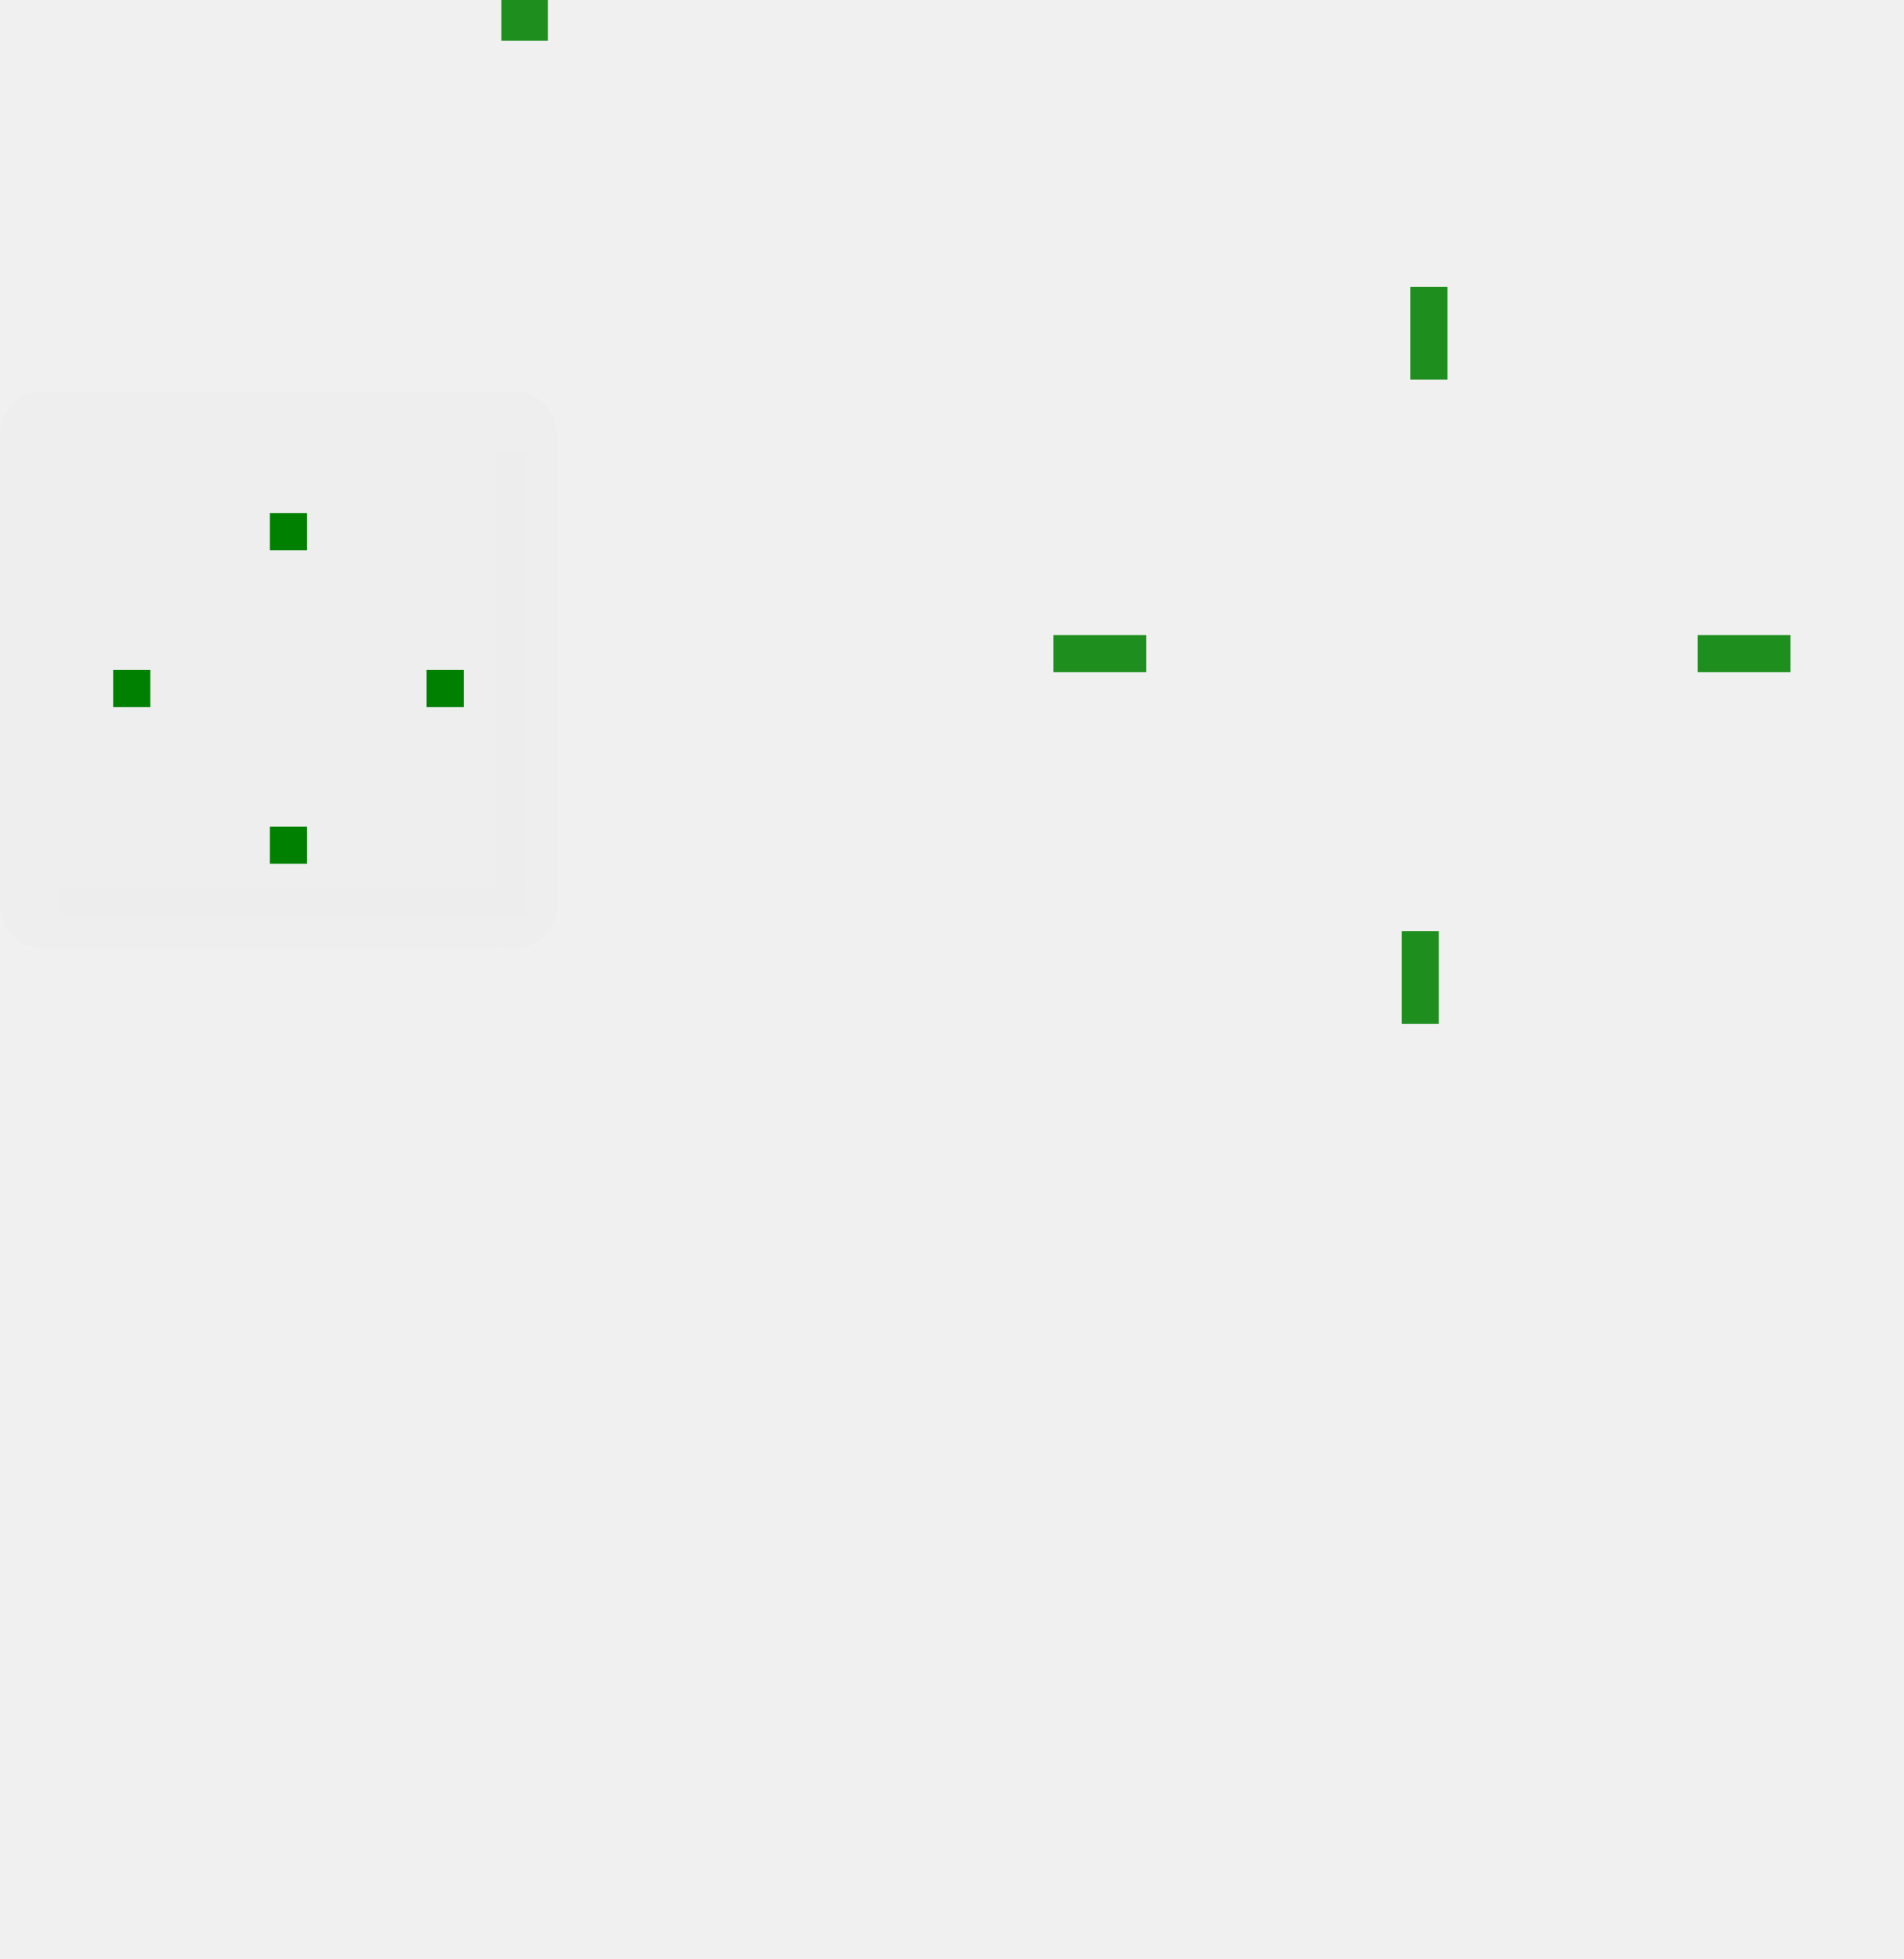
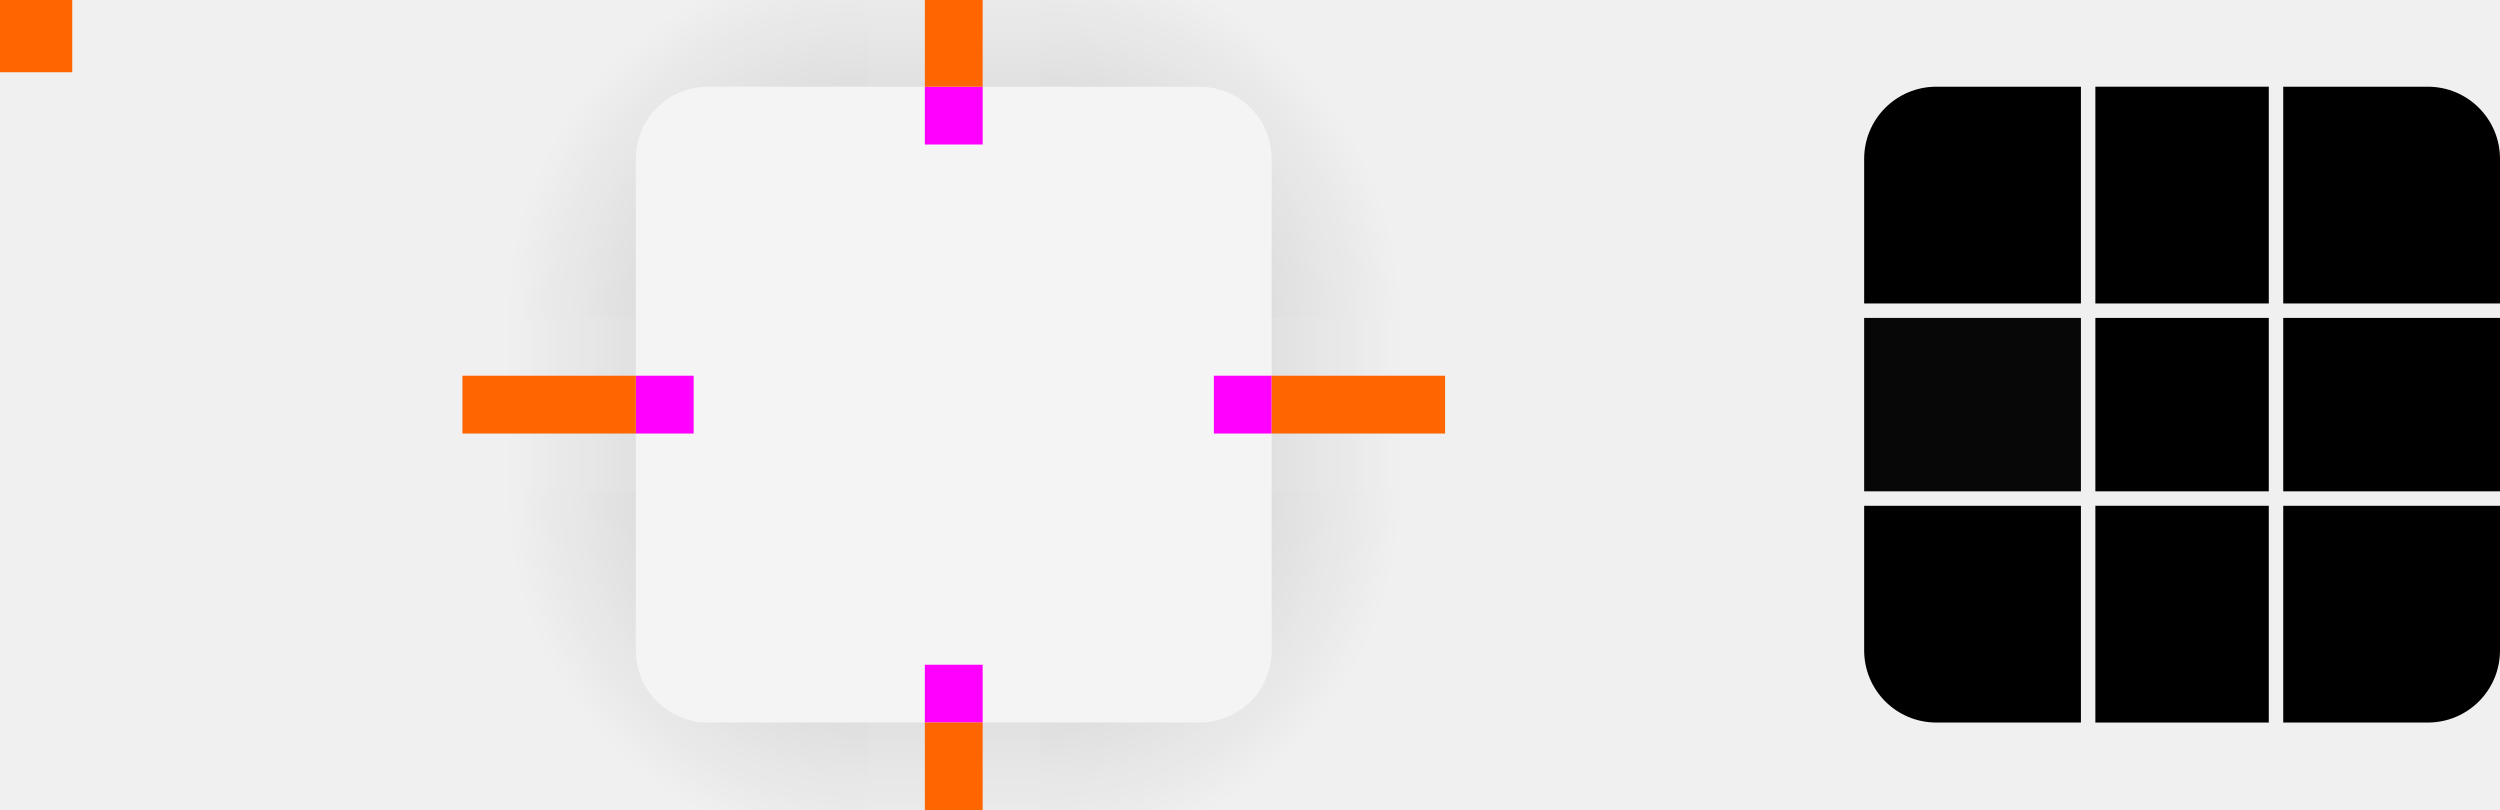
- <svg xmlns="http://www.w3.org/2000/svg" width="164pt" height="168.751pt" id="svg2" version="1.1">
-   <defs id="defs4" />
-   <g id="layer1">
-     <rect id="hint-tile-center" transform="translate(57.5934, 0)" fill="#008000" opacity="0.875" width="4pt" height="3.5pt" />
-     <g id="shadow-center" transform="translate(-253.363, 2.5533)" fill="none">
-       <path id="path3642" transform="matrix(0.315703 0 0 0.315703 0.197314 0.197314)" fill="#000000" fill-opacity="0" d="M0 0L0 62L62 62L62 2.66454e-15Z" />
-     </g>
-     <rect id="shadow-hint-right-margin" transform="translate(195, 72.9391)" fill="#008000" opacity="0.875" width="8pt" height="3.2pt" />
-     <rect id="shadow-hint-bottom-margin" transform="translate(161, 106.939)" fill="#008000" opacity="0.875" width="3.2pt" height="8pt" />
-     <rect id="shadow-hint-left-margin" transform="translate(121, 72.9391)" fill="#008000" opacity="0.875" width="8pt" height="3.2pt" />
-     <rect id="shadow-hint-top-margin" transform="translate(162, 32.9391)" fill="#008000" opacity="0.875" width="3.2pt" height="8pt" />
-     <g id="topright" transform="translate(56.375, 44.3141)" fill="none">
-       <path id="path3402" transform="translate(0.625, 1.625)" d="M0 0L0 6L6 6L6 4C6 1.784 4.216 2e-5 2 2e-5Z" fill-opacity="0.667" fill="#ececec" />
-       <path id="path3984" transform="translate(0.625, 0.625)" d="M0 0L0 1L2 1C4.216 1 6 2.784 6 5L6 7L7 7L7 5C7 2.23 4.77 0 2 0Z" fill-opacity="0.667" fill="#ececec" />
-     </g>
-     <rect id="center" width="40pt" height="40pt" fill-opacity="0.667" fill="#ececec" transform="translate(7, 51.9391)" />
-     <g id="right" transform="translate(56.375, 51.3141)" fill="none">
-       <path id="path4172" transform="translate(0.62502, 0.625)" d="M6 50L6 0L0 0L0 50Z" fill-opacity="0.667" fill="#ececec" />
-       <path id="path4058" transform="translate(6.625, 0.625)" d="M1 50L1 0L0 0L0 50Z" fill-opacity="0.667" fill="#ececec" />
-       <path id="path4064" transform="translate(0.625, 0.625)" d="M1 50L1 0L0 0L0 50Z" fill-opacity="0" fill="#ffffff" />
-     </g>
-     <g id="topleft" transform="translate(-0.625, 44.3141)" fill="none">
-       <path id="path4189" transform="matrix(-1 0 0 1 7.625 1.625)" d="M0 0L0 6L6 6L6 4C6 1.784 4.216 2e-5 2 2e-5Z" fill-opacity="0.667" fill="#ececec" />
-       <path id="path4191" transform="matrix(-1 0 0 1 7.625 0.625)" d="M0 0L0 1L2 1C4.216 1 6 2.784 6 5L6 7L7 7L7 5C7 2.23 4.77 0 2 0Z" fill-opacity="0.667" fill="#ececec" />
-     </g>
-     <g id="left" transform="translate(-0.625, 51.3141)" fill="none">
-       <path id="path4203" transform="matrix(-1 0 0 1 7.62498 0.625)" d="M6 50L6 0L0 0L0 50Z" fill-opacity="0.667" fill="#ececec" />
-       <path id="path4197" transform="matrix(-1 0 0 1 1.625 0.625)" d="M1 50L1 0L0 0L0 50Z" fill-opacity="0.667" fill="#ececec" />
-       <path id="path4201" transform="matrix(-1 0 0 1 7.625 0.625)" d="M1 50L1 0L0 0L0 50Z" fill-opacity="0" fill="#ffffff" />
-     </g>
-     <g id="bottomright" transform="translate(56.375, 101.314)" fill="none">
-       <path id="path4207" transform="matrix(1 0 0 -1 0.625 6.625)" d="M0 0L0 6L6 6L6 4C6 1.784 4.216 2e-5 2 2e-5Z" fill-opacity="0.667" fill="#ececec" />
-       <path id="path4209" transform="matrix(1 0 0 -1 0.625 7.625)" d="M0 0L0 1L2 1C4.216 1 6 2.784 6 5L6 7L7 7L7 5C7 2.23 4.77 0 2 0Z" fill-opacity="0.667" fill="#ececec" />
-     </g>
-     <g id="bottomleft" transform="translate(-0.625, 101.314)" fill="none">
-       <path id="path4215" transform="matrix(-1 0 0 -1 7.625 6.625)" d="M0 0L0 6L6 6L6 4C6 1.784 4.216 2e-5 2 2e-5Z" fill-opacity="0.667" fill="#ececec" />
-       <path id="path4217" transform="matrix(-1 0 0 -1 7.625 7.625)" d="M0 0L0 1L2 1C4.216 1 6 2.784 6 5L6 7L7 7L7 5C7 2.23 4.77 0 2 0Z" fill-opacity="0.667" fill="#ececec" />
-     </g>
-     <g id="bottom" transform="translate(6.375, 101.314)" fill="none">
-       <path id="path4229" transform="matrix(0 1 -1 0 50.625 0.62502)" d="M6 50L6 0L0 0L0 50Z" fill-opacity="0.667" fill="#ececec" />
-       <path id="path4223" transform="matrix(0 1 -1 0 50.625 6.625)" d="M1 50L1 0L0 0L0 50Z" fill-opacity="0.667" fill="#ececec" />
-       <path id="path4227" transform="matrix(0 1 -1 0 50.625 0.625)" d="M1 50L1 0L0 0L0 50Z" fill-opacity="0" fill="#ffffff" />
-     </g>
-     <g id="top" transform="translate(6.375, 44.3141)" fill="none">
-       <path id="path4239" transform="matrix(0 -1 -1 0 50.625 7.62498)" d="M6 50L6 0L0 0L0 50Z" fill-opacity="0.667" fill="#ececec" />
-       <path id="path4233" transform="matrix(0 -1 -1 0 50.625 1.625)" d="M1 50L1 0L0 0L0 50Z" fill-opacity="0.667" fill="#ececec" />
-       <path id="path4237" transform="matrix(0 -1 -1 0 50.625 7.625)" d="M1 50L1 0L0 0L0 50Z" fill-opacity="0" fill="#ffffff" />
-     </g>
-     <rect id="hint-top-margin" transform="translate(31, 58.9391)" fill="#008000" width="3.2pt" height="3.2pt" />
-     <rect id="hint-bottom-margin" transform="translate(31, 94.9391)" fill="#008000" width="3.2pt" height="3.2pt" />
-     <rect id="hint-left-margin" transform="translate(13, 76.9391)" fill="#008000" width="3.2pt" height="3.2pt" />
-     <rect id="hint-right-margin" transform="translate(49, 76.9391)" fill="#008000" width="3.2pt" height="3.2pt" />
+ <svg xmlns="http://www.w3.org/2000/svg" xmlns:xlink="http://www.w3.org/1999/xlink" width="173" height="56" version="1.1" viewBox="0 0 173 56" id="svg200">
+   <defs id="defs24">
+     <style id="current-color-scheme" type="text/css">.ColorScheme-Text {
+         color:#31363b;
+         stop-color:#31363b;
+       }
+       .ColorScheme-Background {
+         color:#eff0f1;
+         stop-color:#eff0f1;
+       }
+       .ColorScheme-Highlight {
+         color:#3daee9;
+         stop-color:#3daee9;
+       }
+       .ColorScheme-ViewText {
+         color:#31363b;
+         stop-color:#31363b;
+       }
+       .ColorScheme-ViewBackground {
+         color:#fcfcfc;
+         stop-color:#fcfcfc;
+       }
+       .ColorScheme-ViewHover {
+         color:#93cee9;
+         stop-color:#93cee9;
+       }
+       .ColorScheme-ViewFocus{
+         color:#3daee9;
+         stop-color:#3daee9;
+       }
+       .ColorScheme-ButtonText {
+         color:#31363b;
+         stop-color:#31363b;
+       }
+       .ColorScheme-ButtonBackground {
+         color:#eff0f1;
+         stop-color:#eff0f1;
+       }
+       .ColorScheme-ButtonHover {
+         color:#93cee9;
+         stop-color:#93cee9;
+       }
+       .ColorScheme-ButtonFocus{
+         color:#3daee9;
+         stop-color:#3daee9;
+       }</style>
+     <radialGradient id="b" cx="54.25" cy="945.11" r="6" gradientTransform="matrix(2.1666e-7,1,-0.99999,2.1665e-7,1058.1,-6.2502)" gradientUnits="userSpaceOnUse" xlink:href="#a" />
+     <radialGradient id="c" cx="7.643" cy="950.36" r="6" gradientTransform="rotate(-179.9999,40.32089,499.18)" gradientUnits="userSpaceOnUse" xlink:href="#a" />
+     <radialGradient id="d" cx="53.893" cy="911.76" r="6" gradientTransform="translate(59.107,-903.77)" gradientUnits="userSpaceOnUse" xlink:href="#a" />
+     <radialGradient id="e" cx="22.2" cy="913.97" r="6" gradientTransform="rotate(-90.00001,-405.39,435.5899)" gradientUnits="userSpaceOnUse" xlink:href="#a" />
+     <linearGradient id="f" x1="55" x2="61" y1="932.36" y2="932.36" gradientUnits="userSpaceOnUse" xlink:href="#a" />
+     <linearGradient id="a">
+       <stop stop-opacity=".667" offset="0" id="stop8" />
+       <stop stop-opacity="0" offset="1" id="stop10" />
+     </linearGradient>
+     <linearGradient id="g" x1="-15" x2="-9" y1="932.36" y2="932.36" gradientUnits="userSpaceOnUse" xlink:href="#a" />
+     <linearGradient id="i" x1="51" x2="51" y1="48" y2="54" gradientTransform="translate(58)" gradientUnits="userSpaceOnUse" xlink:href="#a" />
+     <linearGradient id="h" x1="55" x2="61" y1="44" y2="44" gradientUnits="userSpaceOnUse" xlink:href="#a" />
+     <linearGradient id="k" x1="19" x2="19" y1="48" y2="54" gradientTransform="translate(58)" gradientUnits="userSpaceOnUse" xlink:href="#a" />
+     <linearGradient id="j" x1="15" x2="9" y1="44" y2="44" gradientUnits="userSpaceOnUse" xlink:href="#a" />
+     <linearGradient id="l" x1="952.36" x2="958.36" y1="-35" y2="-35" gradientUnits="userSpaceOnUse" xlink:href="#a" />
+     <linearGradient id="n" x1="55" x2="61" y1="12" y2="12" gradientUnits="userSpaceOnUse" xlink:href="#a" />
+     <linearGradient id="m" x1="51" x2="51" y1="8" y2="2" gradientTransform="translate(58)" gradientUnits="userSpaceOnUse" xlink:href="#a" />
+     <linearGradient id="p" x1="15" x2="9" y1="12" y2="12" gradientUnits="userSpaceOnUse" xlink:href="#a" />
+     <linearGradient id="o" x1="19" x2="19" y1="8" y2="2" gradientTransform="translate(58)" gradientUnits="userSpaceOnUse" xlink:href="#a" />
+     <linearGradient id="q" x1="-912.36" x2="-906.36" y1="-35" y2="-35" gradientUnits="userSpaceOnUse" xlink:href="#a" />
+     <radialGradient xlink:href="#linearGradient4270" id="radialGradient1033" cx="77" cy="12" fx="77" fy="12" r="6" gradientUnits="userSpaceOnUse" gradientTransform="matrix(-3.5113632e-7,-1.833333,1.833333,-3.5113629e-7,55.00006,153.1667)" />
+     <linearGradient id="linearGradient4270">
+       <stop id="stop4272" offset="0" style="stop-color:#000000;stop-opacity:0.667" />
+       <stop id="stop4274" offset="1" style="stop-color:#000000;stop-opacity:0;" />
+     </linearGradient>
+     <radialGradient xlink:href="#linearGradient4270" id="radialGradient984" cx="77" cy="12" fx="77" fy="12" r="6" gradientUnits="userSpaceOnUse" gradientTransform="matrix(-3.5113632e-7,-1.833333,1.833333,-3.5113629e-7,55.00006,153.1667)" />
+     <radialGradient xlink:href="#linearGradient4270" id="radialGradient992" cx="77" cy="12" fx="77" fy="12" r="6" gradientUnits="userSpaceOnUse" gradientTransform="matrix(-3.5113632e-7,-1.833333,1.833333,-3.5113629e-7,55.00006,153.1667)" />
+     <radialGradient xlink:href="#linearGradient4270" id="radialGradient1000" cx="77" cy="12" fx="77" fy="12" r="6" gradientUnits="userSpaceOnUse" gradientTransform="matrix(-3.5113632e-7,-1.833333,1.833333,-3.5113629e-7,55.00006,153.1667)" />
+     <radialGradient xlink:href="#linearGradient4270" id="radialGradient1029" cx="77" cy="12" fx="77" fy="12" r="6" gradientUnits="userSpaceOnUse" gradientTransform="matrix(-3.5113632e-7,-1.833333,1.833333,-3.5113629e-7,55.00006,153.1667)" />
+     <linearGradient xlink:href="#linearGradient4270" id="linearGradient4950" gradientUnits="userSpaceOnUse" x1="49" y1="932.362" x2="61.471" y2="932.362" gradientTransform="matrix(0.8571447,0,0,1,8.99988,0)" />
+     <linearGradient xlink:href="#linearGradient4270" id="linearGradient4948" gradientUnits="userSpaceOnUse" x1="-21" y1="932.362" x2="-8.505" y2="932.362" gradientTransform="matrix(0.857143,0,0,1,-0.9999993,0)" />
+     <linearGradient xlink:href="#linearGradient4270" id="linearGradient4934" gradientUnits="userSpaceOnUse" x1="946.362" y1="-35" x2="958.862" y2="-35" gradientTransform="matrix(0.857139,0,0,1,137.1983,0)" />
+     <linearGradient xlink:href="#linearGradient4270" id="linearGradient4920" gradientUnits="userSpaceOnUse" x1="-918.362" y1="-35" x2="-905.862" y2="-35" gradientTransform="matrix(1.285728,0,0,1,264.4017,0)" />
+     <radialGradient xlink:href="#linearGradient4270" id="radialGradient2055" cx="60" cy="-42" fx="60" fy="-42" r="14" gradientUnits="userSpaceOnUse" gradientTransform="matrix(0,-1.785714,1.785714,0,135,129.1429)" />
+     <radialGradient xlink:href="#linearGradient4270" id="radialGradient2066" gradientUnits="userSpaceOnUse" gradientTransform="matrix(0,-1.785714,-1.785714,0,-3,129.1429)" cx="60" cy="-42" fx="60" fy="-42" r="14" />
+     <radialGradient xlink:href="#linearGradient4270" id="radialGradient2072" gradientUnits="userSpaceOnUse" gradientTransform="matrix(0,1.785714,1.785714,0,135,-73.14286)" cx="60" cy="-42" fx="60" fy="-42" r="14" />
+     <radialGradient xlink:href="#linearGradient4270" id="radialGradient2074" gradientUnits="userSpaceOnUse" gradientTransform="matrix(0,1.785714,-1.785714,0,-3,-73.14286)" cx="60" cy="-42" fx="60" fy="-42" r="14" />
+   </defs>
+   <path style="opacity:0.3;fill:url(#radialGradient2055);fill-opacity:1;stroke:none;stroke-width:2.789;stroke-opacity:1" d="M 40.75,-6 C 35.903,-6 32,-2.098 32,2.75 V 22 H 44 V 11 c 0,-0.693 0.14,-1.351 0.393,-1.949 0.252,-0.599 0.616,-1.138 1.068,-1.59 0.452,-0.452 0.991,-0.816 1.59,-1.068 C 47.649,6.14 48.307,6 49,6 H 60 V -1.334 -6 Z" id="shadow-topleft" />
+   <rect style="fill:#ff6600" x="0" height="5" width="5" y="-1.4648437e-05" id="hint-tile-center" />
+   <g id="top" transform="matrix(0.375001,0,0,2.666666,52.87496,-2421.632)">
+     <rect y="-51" x="-916.362" height="32" width="6" id="rect4152" style="color:#eff0f1;opacity:0.3;fill:#ffffff;fill-opacity:1;stroke:none" transform="matrix(0,-1,-1,0,0,0)" class="ColorScheme-Background" />
  </g>
+   <g id="bottom" transform="matrix(0.375001,0,0,2.666665,52.87496,-2494.965)">
+     <rect transform="rotate(90)" style="color:#eff0f1;opacity:0.3;fill:#ffffff;fill-opacity:1;stroke:none" id="rect4148" width="6" height="32" x="948.362" y="-51" class="ColorScheme-Background" />
+   </g>
+   <g id="left" transform="matrix(2.666666,0,0,0.3750032,9.333331,-321.6387)">
+     <rect transform="scale(-1,1)" style="color:#eff0f1;opacity:0.3;fill:#ffffff;fill-opacity:1;stroke:none" id="rect4144" width="6" height="32" x="-19" y="916.362" class="ColorScheme-Background" />
+   </g>
+   <g id="right" transform="matrix(2.666664,0,0,0.3750032,-63.99982,-321.6387)">
+     <rect y="916.362" x="51" height="32" width="6" id="rect4140" style="color:#eff0f1;opacity:0.3;fill:#ffffff;fill-opacity:1;stroke:none" class="ColorScheme-Background" />
+   </g>
+   <rect class="ColorScheme-Background" y="22" x="60" height="12" width="12" id="center" style="color:#eff0f1;opacity:0.3;fill:#ffffff;fill-opacity:1;stroke:none;stroke-width:0.375" />
+   <rect style="fill:#ff00ff;fill-opacity:1;stroke:none;stroke-width:0.816" id="hint-top-margin" width="4" height="4" x="64" y="6" />
+   <rect y="46" x="64" height="4" width="4" id="hint-bottom-margin" style="fill:#ff00ff;fill-opacity:1;stroke:none;stroke-width:0.817" />
+   <rect y="-88" x="26" height="4" width="4" id="hint-right-margin" style="fill:#ff00ff;fill-opacity:1;stroke:none;stroke-width:0.816" transform="rotate(90)" />
+   <rect style="fill:#ff00ff;fill-opacity:1;stroke:none;stroke-width:0.816" id="hint-left-margin" width="4" height="4" x="26" y="-48" transform="rotate(90)" />
+   <g id="shadow-top" transform="matrix(0.3750033,0,0,1.55556,52.87489,-1403.457)" style="opacity:0.3">
+     <rect transform="matrix(0,-1,-1,0,0,0)" style="opacity:1;fill:none;fill-opacity:1;stroke:none" id="rect4820" width="6" height="32" x="-916.362" y="-51" />
+     <rect transform="matrix(0,-1,-1,0,0,0)" style="opacity:0.9;fill:url(#linearGradient4920);fill-opacity:1;stroke:none;stroke-width:1.134" id="rect4822" width="7.714" height="32" x="-906.077" y="-51" />
+     <rect y="-51" x="-911.362" height="32" width="1" id="rect4824" style="opacity:1;fill:none;fill-opacity:1;stroke:none" transform="matrix(0,-1,-1,0,0,0)" />
+   </g>
+   <g id="shadow-bottom" transform="matrix(0.3750033,0,0,2.333331,52.87489,-2178.843)" style="opacity:0.3">
+     <rect y="-51" x="948.362" height="32" width="6" id="rect4856" style="opacity:1;fill:none;fill-opacity:1;stroke:none" transform="rotate(90)" />
+     <rect y="-51" x="955.219" height="32" width="5.143" id="rect4858" style="opacity:0.9;fill:url(#linearGradient4934);fill-opacity:1;stroke:none;stroke-width:0.926" transform="rotate(90)" />
+     <rect transform="rotate(90)" style="opacity:1;fill:none;fill-opacity:1;stroke:none" id="rect4860" width="1" height="32" x="953.362" y="-51" />
+   </g>
+   <path style="opacity:0.3;fill:#ffffff;fill-opacity:1;stroke:none;stroke-width:1.593;stroke-opacity:1" d="M 44,11 V 22 H 54.666 57.334 60 V 19.334 8.666 6 H 49 c -2.77,0 -5,2.23 -5,5 z" id="topleft" />
+   <g id="shadow-left" transform="matrix(2.333333,0,0,0.3750037,15.66666,-321.6392)" style="opacity:0.3">
+     <rect y="916.362" x="-19" height="32" width="6" id="rect4892" style="opacity:1;fill:none;fill-opacity:1;stroke:none" transform="scale(-1,1)" />
+     <rect y="916.362" x="-12.143" height="32" width="5.143" id="rect4894" style="opacity:0.9;fill:url(#linearGradient4948);fill-opacity:1;stroke:none;stroke-width:0.926" transform="scale(-1,1)" />
+     <rect transform="scale(-1,1)" style="opacity:1;fill:none;fill-opacity:1;stroke:none" id="rect4896" width="1" height="32" x="-14" y="916.362" />
+   </g>
+   <g id="shadow-right" transform="matrix(2.333329,0,0,0.3750039,-46.9997,-321.6394)" style="opacity:0.3">
+     <rect style="opacity:1;fill:none;fill-opacity:1;stroke:none" id="rect4900" width="6" height="32" x="51" y="916.362" />
+     <rect style="opacity:0.9;fill:url(#linearGradient4950);fill-opacity:1;stroke:none;stroke-width:0.926" id="rect4902" width="5.143" height="32" x="57.857" y="916.362" />
+     <rect y="916.362" x="56" height="32" width="1" id="rect4904" style="opacity:1;fill:none;fill-opacity:1;stroke:none" />
+   </g>
+   <rect y="-6" x="64" height="12" width="4" id="shadow-hint-top-margin" style="fill:#ff6600;fill-opacity:1;stroke:none;stroke-width:1.414" />
+   <rect style="fill:#ff6600;fill-opacity:1;stroke:none;stroke-width:1.414" id="shadow-hint-bottom-margin" width="4" height="12" x="64" y="50" />
+   <rect transform="rotate(90)" style="fill:#ff6600;fill-opacity:1;stroke:none;stroke-width:1.414" id="shadow-hint-right-margin" width="4" height="12" x="26" y="-100" />
+   <rect transform="rotate(90)" y="-44" x="26" height="12" width="4" id="shadow-hint-left-margin" style="fill:#ff6600;fill-opacity:1;stroke:none;stroke-width:1.414" />
+   <g id="mask-top" transform="matrix(0.3750003,0,0,1.249997,137.875,-1131.95)">
+     <rect transform="matrix(0,-1,-1,0,0,0)" style="opacity:1;fill:#000000;fill-opacity:1;stroke:none;stroke-width:1.549" id="rect4265" width="12" height="32" x="-922.362" y="-51" />
+   </g>
+   <g id="mask-bottom" transform="matrix(0.3750003,0,0,1.500001,137.875,-1381.544)">
+     <rect y="-51" x="944.362" height="32" width="10" id="rect4291" style="opacity:1;fill:#000000;fill-opacity:1;stroke:none;stroke-width:1.414" transform="rotate(90)" />
+   </g>
+   <g id="mask-left" transform="matrix(1.250001,0,0,0.600006,112.75,-531.4229)">
+     <rect y="922.362" x="-25" height="20" width="12" id="rect4317" style="opacity:0.97;fill:#000000;fill-opacity:1;stroke:none;stroke-width:1.225" transform="scale(-1,1)" />
+   </g>
+   <g id="mask-right" transform="matrix(1.500001,0,0,0.3750048,87.49996,-321.6402)">
+     <rect style="opacity:1;fill:#000000;fill-opacity:1;stroke:none;stroke-width:1.414" id="rect4323" width="10" height="32" x="47" y="916.362" />
+   </g>
+   <rect style="opacity:1;fill:#000000;fill-opacity:1;stroke:none;stroke-width:0.375" id="mask-center" width="12" height="12" x="145" y="22" />
+   <path id="bottomleft" d="M 44,45 V 34 H 54.666 57.334 60 V 36.666 47.334 50 H 49 c -2.77,0 -5,-2.23 -5,-5 z" style="opacity:0.3;fill:#ffffff;fill-opacity:1;stroke:none;stroke-width:1.593;stroke-opacity:1" />
+   <path id="topright" d="M 88,11 V 22 H 77.334 74.666 72 V 19.334 8.666 6 h 11 c 2.77,0 5,2.23 5,5 z" style="opacity:0.3;fill:#ffffff;fill-opacity:1;stroke:none;stroke-width:1.593;stroke-opacity:1" />
+   <path style="opacity:0.3;fill:#ffffff;fill-opacity:1;stroke:none;stroke-width:1.593;stroke-opacity:1" d="M 88,45 V 34 H 77.334 74.666 72 V 36.666 47.334 50 h 11 c 2.77,0 5,-2.23 5,-5 z" id="bottomright" />
+   <path id="shadow-topright" d="m 91.25,-6 c 4.848,0 8.75,3.902 8.75,8.75 V 22 H 88 V 11 C 88,10.307 87.86,9.649 87.607,9.051 87.355,8.452 86.991,7.913 86.539,7.461 86.087,7.009 85.548,6.645 84.949,6.393 84.351,6.14 83.692,6 83,6 H 72 V -1.334 -6 Z" style="opacity:0.3;fill:url(#radialGradient2066);fill-opacity:1;stroke:none;stroke-width:2.789;stroke-opacity:1" />
+   <path id="shadow-bottomleft" d="M 40.75,62 C 35.903,62 32,58.097 32,53.25 V 34 h 12 v 11 c 0,0.693 0.14,1.351 0.393,1.949 0.252,0.599 0.616,1.138 1.068,1.59 0.452,0.452 0.991,0.816 1.59,1.068 C 47.649,49.86 48.307,50 49,50 H 60 V 57.334 62 Z" style="opacity:0.3;fill:url(#radialGradient2072);fill-opacity:1;stroke:none;stroke-width:2.789;stroke-opacity:1" />
+   <path style="opacity:0.3;fill:url(#radialGradient2074);fill-opacity:1;stroke:none;stroke-width:2.789;stroke-opacity:1" d="M 91.25,62 C 96.097,62 100,58.097 100,53.25 V 34 H 88 v 11 c 0,0.693 -0.14,1.351 -0.393,1.949 -0.252,0.599 -0.616,1.138 -1.068,1.59 -0.452,0.452 -0.991,0.816 -1.59,1.068 C 84.351,49.86 83.692,50 83,50 H 72 V 57.334 62 Z" id="shadow-bottomright" />
+   <path style="opacity:1;fill:#000000;fill-opacity:1;stroke:none;stroke-width:1.593;stroke-opacity:1" d="m 134,6 c -2.77,0 -5,2.23 -5,5 v 10 h 15 V 6 Z" id="mask-topleft" />
+   <path style="opacity:1;fill:#000000;fill-opacity:1;stroke:none;stroke-width:1.593;stroke-opacity:1" d="m 129,35 v 10 c 0,2.77 2.23,5 5,5 h 10 V 35 Z" id="mask-bottomleft" />
+   <path style="opacity:1;fill:#000000;fill-opacity:1;stroke:none;stroke-width:1.593;stroke-opacity:1" d="m 158,6 v 15 h 15 V 11 c 0,-2.77 -2.23,-5 -5,-5 z" id="mask-topright" />
+   <path style="opacity:1;fill:#000000;fill-opacity:1;stroke:none;stroke-width:1.593;stroke-opacity:1" d="m 158,35 v 15 h 10 c 2.77,0 5,-2.23 5,-5 V 35 Z" id="mask-bottomright" />
</svg>
